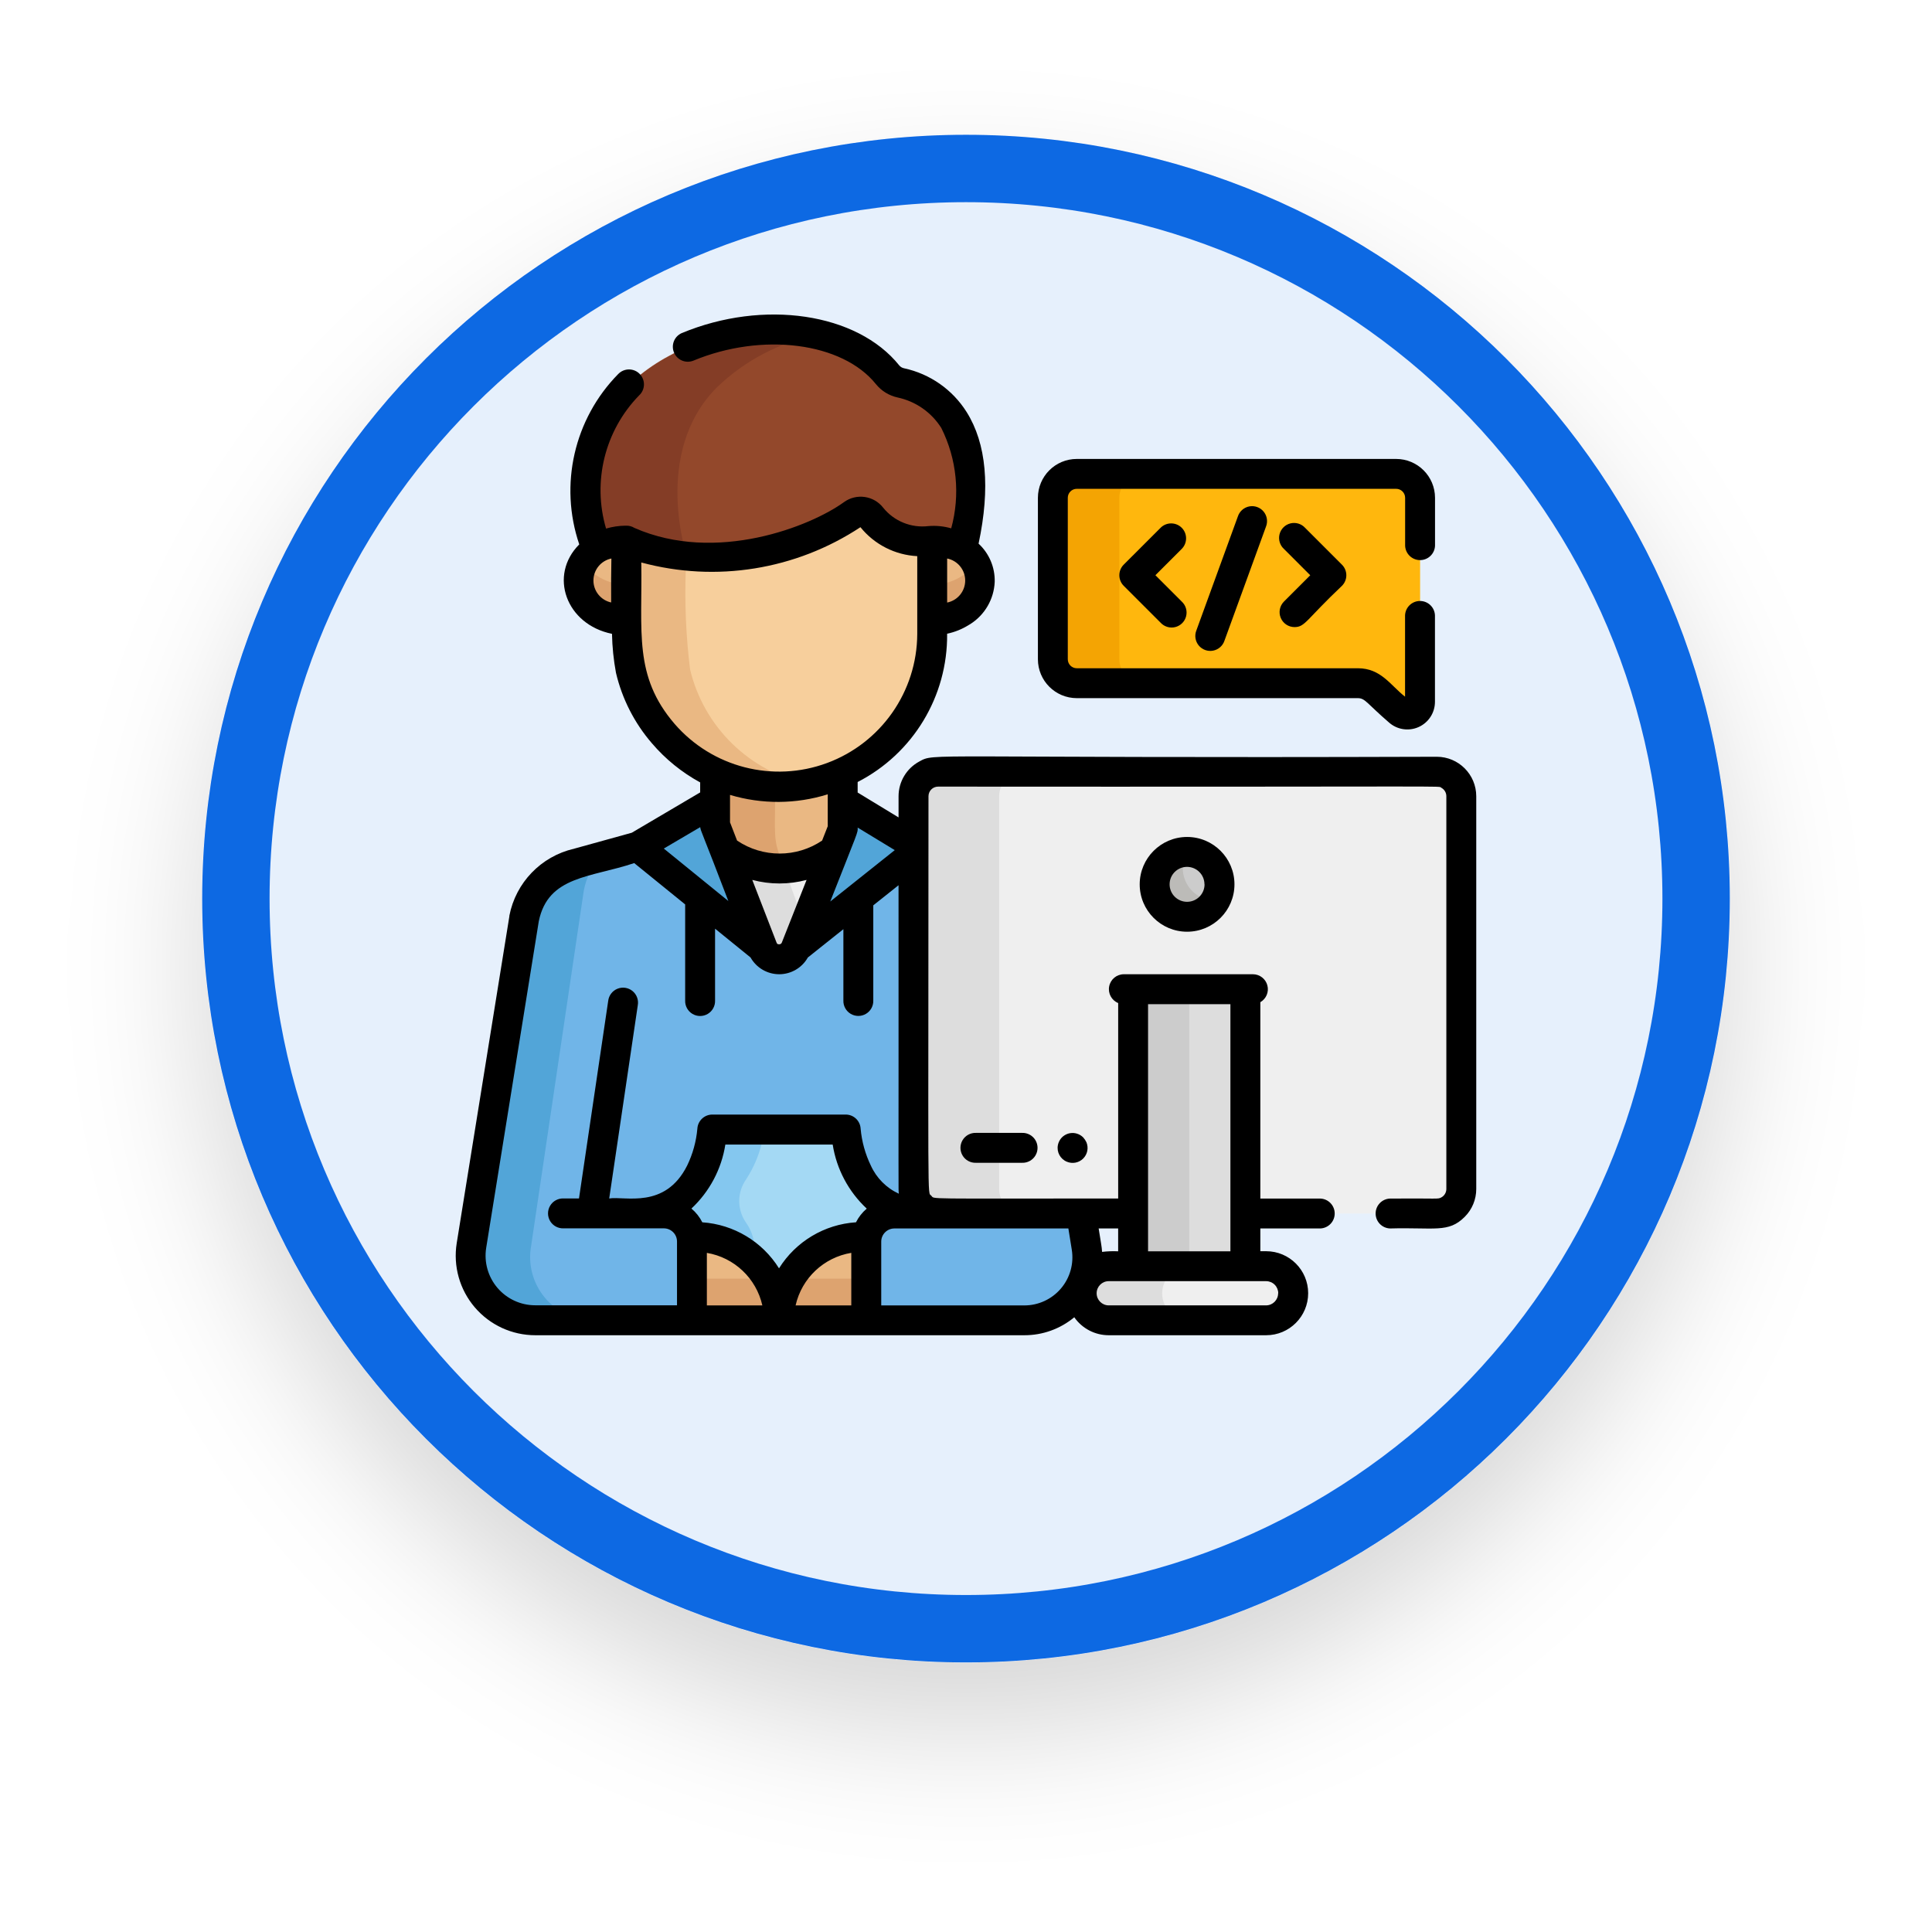
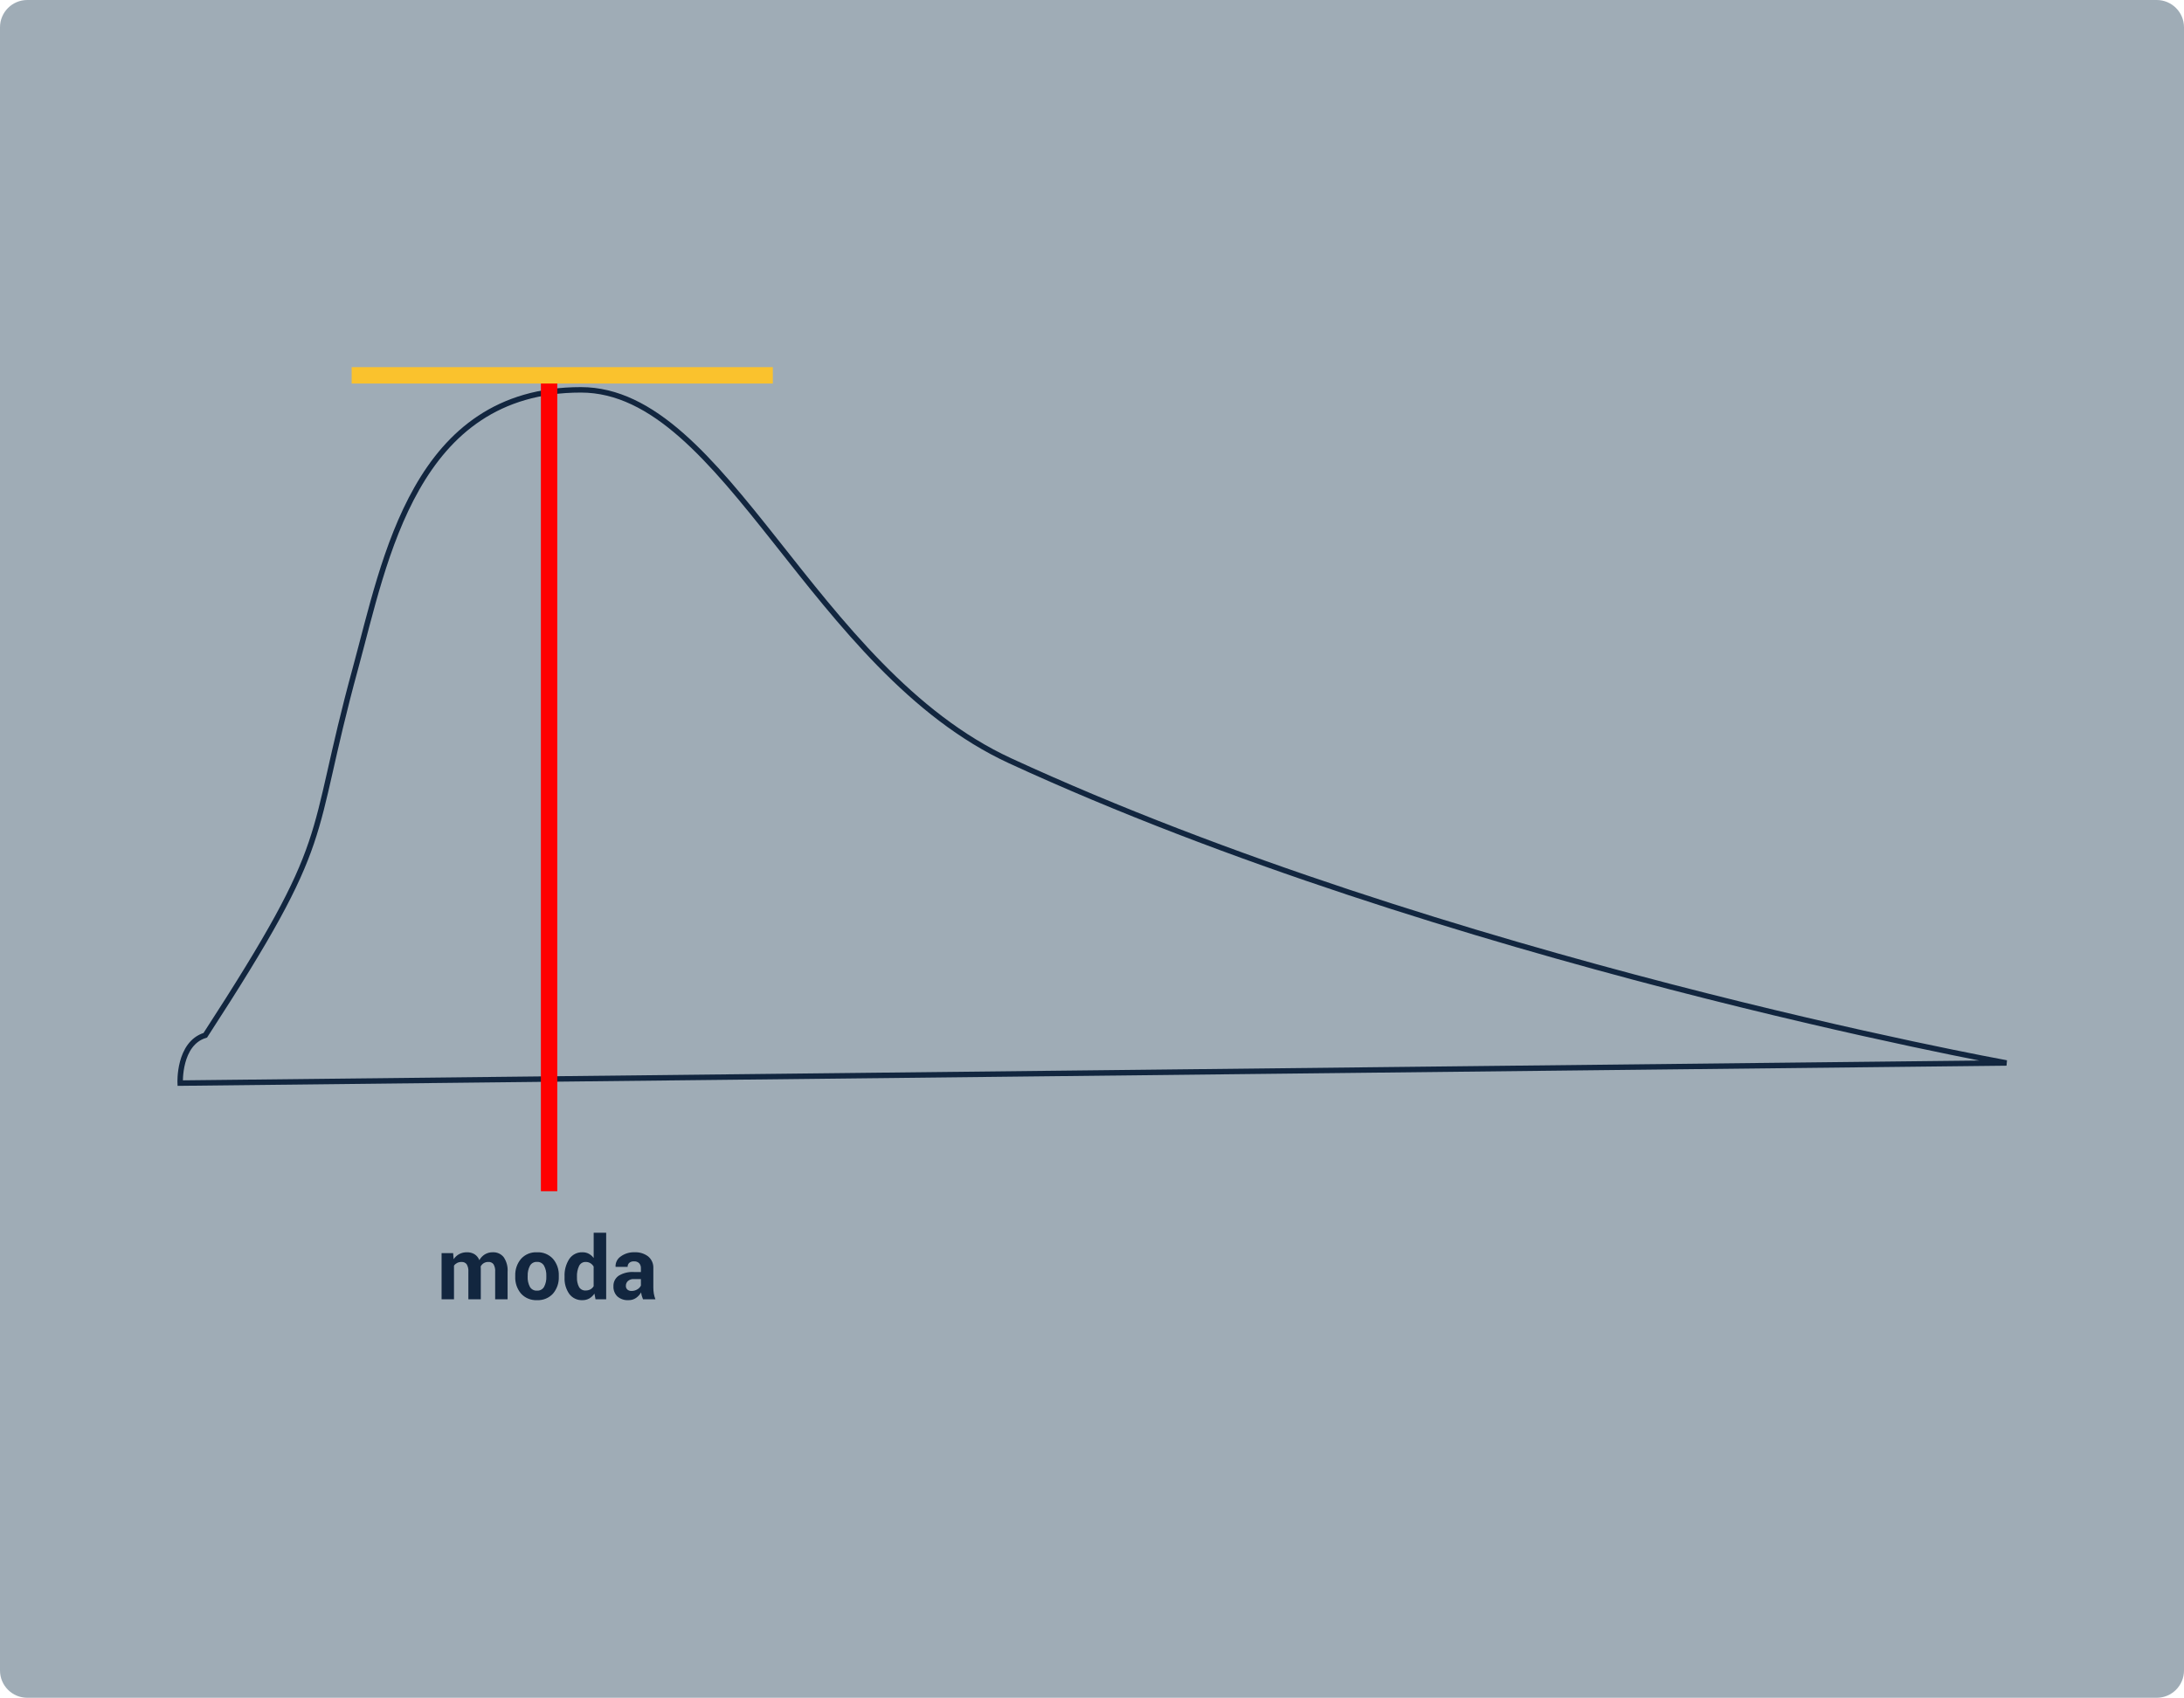
- <svg xmlns="http://www.w3.org/2000/svg" width="86" height="86" viewBox="0 0 86 86">
-   <defs>
-     <filter id="Elipse_11513" x="0" y="0" width="86" height="86" filterUnits="userSpaceOnUse">
-       <feOffset dy="3" input="SourceAlpha" />
-       <feGaussianBlur stdDeviation="3" result="blur" />
-       <feFlood flood-opacity="0.161" />
-       <feComposite operator="in" in2="blur" />
-       <feComposite in="SourceGraphic" />
-     </filter>
-   </defs>
-   <g id="Grupo_1147125" data-name="Grupo 1147125" transform="translate(-1028 -2191.8)">
-     <g id="Grupo_1147101" data-name="Grupo 1147101" transform="translate(842.138 -6040.75)">
-       <g id="Grupo_1144077" data-name="Grupo 1144077" transform="translate(-1.138 7782.55)">
-         <g id="Grupo_1143465" data-name="Grupo 1143465" transform="translate(0 -707)">
-           <g transform="matrix(1, 0, 0, 1, 187, 1157)" filter="url(#Elipse_11513)">
-             <g id="Elipse_11513-2" data-name="Elipse 11513" transform="translate(9 6)" fill="#e6f0fc" stroke="#1169e3" stroke-width="3">
-               <circle cx="34" cy="34" r="34" stroke="none" />
-               <circle cx="34" cy="34" r="32.5" fill="none" />
-             </g>
-           </g>
-         </g>
+ <svg xmlns="http://www.w3.org/2000/svg" width="400" height="311" viewBox="0 0 400 311">
+   <g id="Grupo_1101536" data-name="Grupo 1101536" transform="translate(-1020.051 -2448)">
+     <path id="Trazado_879082" data-name="Trazado 879082" d="M5,0H395a5,5,0,0,1,5,5V306a5,5,0,0,1-5,5H5a5,5,0,0,1-5-5V5A5,5,0,0,1,5,0Z" transform="translate(1020.051 2448)" fill="#9facb6" />
+     <g id="Grupo_1099901" data-name="Grupo 1099901" transform="translate(1053.052 2516.755)">
+       <g id="Grupo_1099900" data-name="Grupo 1099900">
+         <path id="Trazado_874179" data-name="Trazado 874179" d="M-7348.928-9079.17c-4.934,1.492-4.6,8.764-4.6,8.764l334.492-3.689s-102.916-18.684-182.457-55.338c-36.32-16.74-52.107-67.965-78.639-67.965-30.463,0-35.857,31.1-41.287,50.967C-7330.367-9113.7-7324.877-9116.223-7348.928-9079.17Z" transform="translate(7353.528 9200.054)" fill="#9facb6" stroke="#12263f" stroke-width="1" />
+         <line id="Línea_576" data-name="Línea 576" y2="149.455" transform="translate(67.564)" fill="none" stroke="red" stroke-width="3" />
      </g>
+       <line id="Línea_577" data-name="Línea 577" x2="77.138" transform="translate(31.406)" fill="none" stroke="#fac22d" stroke-width="3" />
    </g>
-     <g id="programador" transform="translate(1048.242 2205.8)">
-       <path id="Trazado_982470" data-name="Trazado 982470" d="M130.145,223.84v5.153l5.675.178v0l.006,0v-5.348A6.8,6.8,0,0,1,130.145,223.84Z" transform="translate(-118.556 -203.953)" fill="#eab883" />
-       <path id="Trazado_982471" data-name="Trazado 982471" d="M132.808,224.691a6.568,6.568,0,0,1-2.663-.609v5.153l3.258.1-.412-1.14C132.7,227.383,132.852,226.937,132.808,224.691Z" transform="translate(-118.556 -204.195)" fill="#dda36f" />
-       <path id="Trazado_982472" data-name="Trazado 982472" d="M139.809,268.759a4.062,4.062,0,0,1-4.765-.028l-.037-.027v5.683h4.879V268.7Z" transform="translate(-122.987 -244.857)" fill="#efefef" />
-       <path id="Trazado_982473" data-name="Trazado 982473" d="M139.022,273.283l-1.364-3.771a4.231,4.231,0,0,1-2.65-.807v5.683h2.68C138.153,274.048,139.022,273.283,139.022,273.283Z" transform="translate(-122.987 -244.858)" fill="#ddd" />
-       <path id="Trazado_982474" data-name="Trazado 982474" d="M34.942,282.711,32.6,268.161a3.2,3.2,0,0,0-2.442-2.482h0l-2.615-.724-.319-.188-5.242,4.7v0a.782.782,0,0,1-1.464,0v0l-5.242-4.7-.319.188-2.615.723h0A3.2,3.2,0,0,0,9.9,268.161l-2.341,14.55a2.823,2.823,0,0,0,2.768,3.332H32.174A2.823,2.823,0,0,0,34.942,282.711Z" transform="translate(-6.817 -241.269)" fill="#70b5e8" />
-       <g id="Grupo_1147120" data-name="Grupo 1147120" transform="translate(0.706 21.653)">
-         <path id="Trazado_982475" data-name="Trazado 982475" d="M10.221,289.346l2.341-15.793a3.068,3.068,0,0,1,.744-1.505l-.959.265h0A3.2,3.2,0,0,0,9.9,274.8l-2.341,14.55a2.823,2.823,0,0,0,2.768,3.332h2.657A2.823,2.823,0,0,1,10.221,289.346Z" transform="translate(-7.524 -269.557)" fill="#52a5d8" />
-         <path id="Trazado_982476" data-name="Trazado 982476" d="M96.887,250.529l-5.561-4.511,3.445-2.032v1.079Z" transform="translate(-83.889 -243.985)" fill="#52a5d8" />
-         <path id="Trazado_982477" data-name="Trazado 982477" d="M170.455,250.529l5.561-4.511-3.457-2.032v1.079Z" transform="translate(-155.995 -243.985)" fill="#52a5d8" />
-       </g>
-       <path id="Trazado_982478" data-name="Trazado 982478" d="M108.795,414.074v3.24h6.873v-3.24a1.918,1.918,0,0,1,1.453-1.857,3.894,3.894,0,0,1-1.853-2.754.8.8,0,0,0-.782-.64h-4.561a.8.8,0,0,0-.782.641,3.9,3.9,0,0,1-1.836,2.745A1.918,1.918,0,0,1,108.795,414.074Z" transform="translate(-97.746 -372.54)" fill="#a4d9f4" />
-       <path id="Trazado_982479" data-name="Trazado 982479" d="M111.092,417.314V414.15a2.046,2.046,0,0,0-.388-1.2,1.673,1.673,0,0,1,.016-1.916,5.234,5.234,0,0,0,.747-1.842.869.869,0,0,1,.175-.369h-1.715a.8.8,0,0,0-.782.641,3.9,3.9,0,0,1-1.836,2.745,1.918,1.918,0,0,1,1.487,1.866v3.24Z" transform="translate(-97.747 -372.54)" fill="#84c7ef" />
-       <g id="Grupo_1147121" data-name="Grupo 1147121" transform="translate(10.561 41.063)">
-         <path id="Trazado_982480" data-name="Trazado 982480" d="M166.107,462.688h-.175a3.722,3.722,0,0,0-3.711,3.711h3.885v-3.711Z" transform="translate(-158.346 -462.688)" fill="#eab883" />
-         <path id="Trazado_982481" data-name="Trazado 982481" d="M118.563,462.688V466.4h3.875a3.722,3.722,0,0,0-3.711-3.711Z" transform="translate(-118.563 -462.688)" fill="#eab883" />
-       </g>
-       <g id="Grupo_1147122" data-name="Grupo 1147122" transform="translate(10.561 42.918)">
-         <path id="Trazado_982482" data-name="Trazado 982482" d="M162.222,485.449h3.885v-1.855h-3.384A3.678,3.678,0,0,0,162.222,485.449Z" transform="translate(-158.347 -483.594)" fill="#dda36f" />
-         <path id="Trazado_982483" data-name="Trazado 982483" d="M118.563,483.594v1.855h3.875a3.679,3.679,0,0,0-.5-1.855Z" transform="translate(-118.563 -483.594)" fill="#dda36f" />
-       </g>
-       <path id="Trazado_982484" data-name="Trazado 982484" d="M79.785,9.956a1.037,1.037,0,0,1-.59-.361c-2.309-2.878-8.449-2.639-11.642.554-2.942,2.942-1.314,7.636-1.314,7.636H82.506C83.928,11.816,80.876,10.194,79.785,9.956Z" transform="translate(-59.912 -6.912)" fill="#93482b" />
-       <path id="Trazado_982485" data-name="Trazado 982485" d="M71.589,10.15A9.027,9.027,0,0,1,76.107,7.8a9.6,9.6,0,0,0-8.553,2.345c-2.942,2.942-1.314,7.636-1.314,7.636h4.035S68.647,13.092,71.589,10.15Z" transform="translate(-59.912 -6.914)" fill="#843d26" />
-       <g id="Grupo_1147123" data-name="Grupo 1147123" transform="translate(5.543 10.07)">
-         <path id="Trazado_982486" data-name="Trazado 982486" d="M62.812,113.852l0,0a1.607,1.607,0,0,0,0,2.77l0,0a2.377,2.377,0,0,0,1.324.39v-3.544h0A2.377,2.377,0,0,0,62.812,113.852Z" transform="translate(-62.018 -113.462)" fill="#eab883" />
-         <path id="Trazado_982487" data-name="Trazado 982487" d="M240.4,113.853l0,0a1.736,1.736,0,0,1,.767,1.114v.007c0,.026.009.053.012.079,0,.007,0,.015,0,.022,0,.023,0,.045.006.068s0,.04,0,.061,0,.02,0,.031v0c0,.01,0,.02,0,.031s0,.041,0,.061,0,.046-.006.068c0,.007,0,.015,0,.022,0,.027-.007.053-.012.079v.007a1.736,1.736,0,0,1-.767,1.114l0,0a2.377,2.377,0,0,1-1.324.39v-3.544A2.4,2.4,0,0,1,240.4,113.853Z" transform="translate(-223.36 -113.464)" fill="#eab883" />
-       </g>
-       <g id="Grupo_1147124" data-name="Grupo 1147124" transform="translate(5.542 11.044)">
-         <path id="Trazado_982488" data-name="Trazado 982488" d="M62.805,125.034a1.88,1.88,0,0,1-.565-.588,1.592,1.592,0,0,0,.565,2.182l0,0a2.377,2.377,0,0,0,1.324.39v-1.594a2.376,2.376,0,0,1-1.324-.39Z" transform="translate(-62.013 -124.446)" fill="#dda36f" />
-         <path id="Trazado_982489" data-name="Trazado 982489" d="M241.191,125.209c0-.02,0-.041,0-.061s0-.046-.006-.068c0-.007,0-.015,0-.022,0-.027-.007-.053-.012-.079v-.007a1.566,1.566,0,0,0-.2-.527,1.877,1.877,0,0,1-.565.588l0,0a2.377,2.377,0,0,1-1.324.39v1.594a2.377,2.377,0,0,0,1.324-.39l0,0a1.735,1.735,0,0,0,.767-1.114v-.007c0-.026.009-.053.012-.079,0-.007,0-.015,0-.022,0-.023,0-.045.006-.068s0-.04,0-.061,0-.02,0-.031v0C241.193,125.23,241.192,125.22,241.191,125.209Z" transform="translate(-223.36 -124.445)" fill="#dda36f" />
-       </g>
-       <path id="Trazado_982490" data-name="Trazado 982490" d="M99.284,102.487V100.2a2.929,2.929,0,0,1-2.7-1.055.6.6,0,0,0-.83-.123c-1.609,1.166-6.143,2.97-10.081,1.178v1.3h-.008a27.839,27.839,0,0,0,.191,4.422,6.808,6.808,0,0,0,13.431-1.574c0-.77,0-1.381,0-1.869h0Z" transform="translate(-78.017 -90.135)" fill="#f7cf9c" />
-       <path id="Trazado_982491" data-name="Trazado 982491" d="M88.492,119.188a27.837,27.837,0,0,1-.191-4.422h.008v-.6a8.45,8.45,0,0,1-2.639-.7v1.3h-.008a27.851,27.851,0,0,0,.191,4.422,6.756,6.756,0,0,0,7.873,5.105A6.84,6.84,0,0,1,88.492,119.188Z" transform="translate(-78.017 -103.393)" fill="#eab883" />
-       <path id="Trazado_982492" data-name="Trazado 982492" d="M252.984,229.263c-23.99,0-22.393-.047-22.721.132a1.093,1.093,0,0,0-.572.962v17.478a1.094,1.094,0,0,0,1.094,1.094h22.2a1.094,1.094,0,0,0,1.094-1.094V230.357A1.24,1.24,0,0,0,252.984,229.263Z" transform="translate(-209.267 -208.911)" fill="#efefef" />
-       <path id="Trazado_982493" data-name="Trazado 982493" d="M233.5,247.845V230.367a1.094,1.094,0,0,1,1.094-1.094c-3.854.044-3.9-.1-4.326.132a1.093,1.093,0,0,0-.572.962v17.478a1.094,1.094,0,0,0,1.094,1.094h3.8A1.094,1.094,0,0,1,233.5,247.845Z" transform="translate(-209.267 -208.921)" fill="#ddd" />
-       <path id="Trazado_982494" data-name="Trazado 982494" d="M314.859,79.936H300.643A1.068,1.068,0,0,0,299.578,81v7.187a1.068,1.068,0,0,0,1.065,1.065h12.513a1.169,1.169,0,0,1,.787.3l1.037.943a.564.564,0,0,0,.944-.418V81A1.068,1.068,0,0,0,314.859,79.936Z" transform="translate(-272.952 -72.842)" fill="#ffb70d" />
-       <path id="Trazado_982495" data-name="Trazado 982495" d="M302.537,88.188V81a1.068,1.068,0,0,1,1.065-1.065h-2.958A1.068,1.068,0,0,0,299.579,81v7.187a1.068,1.068,0,0,0,1.065,1.065H303.6A1.068,1.068,0,0,1,302.537,88.188Z" transform="translate(-272.953 -72.842)" fill="#f4a403" />
-       <circle id="Elipse_11630" data-name="Elipse 11630" cx="1.444" cy="1.444" r="1.444" transform="translate(31.157 23.922)" fill="#ccc" />
-       <path id="Trazado_982496" data-name="Trazado 982496" d="M352.059,269.56a1.443,1.443,0,1,0,1.249,2.163A1.442,1.442,0,0,1,352.059,269.56Z" transform="translate(-319.458 -245.637)" fill="#bcbbb8" />
-       <path id="Trazado_982497" data-name="Trazado 982497" d="M344.828,351.957V338.424a0,0,0,0,0,0,0h-4.993a0,0,0,0,0,0,0v13.532Z" transform="translate(-309.633 -308.387)" fill="#ddd" />
-       <path id="Trazado_982498" data-name="Trazado 982498" d="M342.33,338.424a0,0,0,0,1,0,0h-2.5a0,0,0,0,0,0,0v13.532h2.5Z" transform="translate(-309.633 -308.387)" fill="#ccc" />
-       <path id="Trazado_982499" data-name="Trazado 982499" d="M323.455,478.563h0a1.2,1.2,0,0,0-1.2-1.2h-7.006a1.2,1.2,0,0,0-1.2,1.2h0a1.2,1.2,0,0,0,1.2,1.2h7.006A1.2,1.2,0,0,0,323.455,478.563Z" transform="translate(-286.131 -434.993)" fill="#efefef" />
-       <path id="Trazado_982500" data-name="Trazado 982500" d="M317.622,478.563h0a1.2,1.2,0,0,1,1.2-1.2h-3.581a1.2,1.2,0,0,0-1.2,1.2h0a1.2,1.2,0,0,0,1.2,1.2h3.581A1.2,1.2,0,0,1,317.622,478.563Z" transform="translate(-286.132 -434.993)" fill="#ddd" />
-       <path id="Trazado_982501" data-name="Trazado 982501" d="M343.117,264.157a2.109,2.109,0,1,0,2.109-2.109A2.112,2.112,0,0,0,343.117,264.157Zm2.887,0a.778.778,0,1,1-.778-.778A.779.779,0,0,1,346,264.157Z" transform="translate(-312.627 -238.792)" />
-       <path id="Trazado_982502" data-name="Trazado 982502" d="M254.167,410.5a.666.666,0,1,0,0,1.331h2.048a.666.666,0,1,0,0-1.331Z" transform="translate(-230.964 -374.071)" />
-       <path id="Trazado_982503" data-name="Trazado 982503" d="M303.09,410.7a.672.672,0,0,0-.6-.182.659.659,0,0,0-.124.038.68.68,0,0,0-.115.061.648.648,0,0,0-.184.184.684.684,0,0,0-.1.24.663.663,0,0,0,.4.745.664.664,0,0,0,.869-.869A.888.888,0,0,0,303.09,410.7Z" transform="translate(-275.118 -374.073)" />
-       <path id="Trazado_982504" data-name="Trazado 982504" d="M335.672,104.964a.666.666,0,0,0-.941,0l-1.642,1.642a.665.665,0,0,0,0,.941l1.642,1.642a.666.666,0,1,0,.941-.941l-1.172-1.172,1.172-1.172A.666.666,0,0,0,335.672,104.964Z" transform="translate(-303.311 -95.471)" />
-       <path id="Trazado_982505" data-name="Trazado 982505" d="M413.9,109.385c.476,0,.515-.326,2.113-1.837a.665.665,0,0,0,0-.941l-1.642-1.642a.666.666,0,1,0-.941.941l1.172,1.172-1.172,1.172A.666.666,0,0,0,413.9,109.385Z" transform="translate(-376.52 -95.471)" />
-       <path id="Trazado_982506" data-name="Trazado 982506" d="M373,96.811l-1.845,5.068a.666.666,0,1,0,1.251.455l1.845-5.068A.666.666,0,1,0,373,96.811Z" transform="translate(-338.141 -87.82)" />
-       <path id="Trazado_982507" data-name="Trazado 982507" d="M43.715,19.686c-23.135.075-22.305-.186-23.039.213a1.759,1.759,0,0,0-.92,1.546v.941l-1.821-1.108V20.81a7.331,7.331,0,0,0,3.983-6.591v-.01a2.95,2.95,0,0,0,.965-.39.66.66,0,0,0,.068-.04A2.344,2.344,0,0,0,24.036,11.9a2.24,2.24,0,0,0-.718-1.7c.528-2.484.35-4.454-.532-5.859A4.375,4.375,0,0,0,20,2.393a.374.374,0,0,1-.213-.127C17.912-.071,13.748-.689,10.1.829a.666.666,0,0,0,.512,1.229C13.682.78,17.256,1.237,18.749,3.1a1.709,1.709,0,0,0,.967.594,3.052,3.052,0,0,1,1.943,1.357A6.279,6.279,0,0,1,22.1,9.518a2.825,2.825,0,0,0-1.014-.1A2.244,2.244,0,0,1,19.072,8.6a1.268,1.268,0,0,0-1.744-.25C15.848,9.426,11.64,11.1,8,9.5a.658.658,0,0,0-.355-.1.434.434,0,0,0-.056,0,3.138,3.138,0,0,0-.853.129A6.046,6.046,0,0,1,8.2,3.608h0a.666.666,0,1,0-.921-.961,7.415,7.415,0,0,0-1.736,7.586C4.167,11.608,4.954,13.8,7,14.214a10.68,10.68,0,0,0,.177,1.734,7.388,7.388,0,0,0,1.6,3.138,7.615,7.615,0,0,0,2.148,1.742v.445L7.88,23.068,5.3,23.782a3.8,3.8,0,0,0-2.868,2.979l0,.025L.088,41.336a3.542,3.542,0,0,0,3.5,4.1H25.356a3.464,3.464,0,0,0,2.222-.8,1.869,1.869,0,0,0,1.535.8h7.006a1.87,1.87,0,0,0,0-3.74h-.259V40.683h2.67a.666.666,0,0,0,0-1.331h-2.67V30.611a.666.666,0,0,0-.328-1.244h-5.75a.666.666,0,0,0-.25,1.282v8.7c-8.848,0-8.154.039-8.319-.126-.181-.181-.125.89-.125-17.78a.428.428,0,0,1,.428-.428c23.651.018,22.224-.046,22.4.051a.429.429,0,0,1,.224.377V38.924a.428.428,0,0,1-.224.377c-.166.09-.114.034-2.284.051a.666.666,0,0,0,0,1.331c1.98-.055,2.6.211,3.324-.515a1.747,1.747,0,0,0,.515-1.244V21.445A1.759,1.759,0,0,0,43.715,19.686ZM17.861,40.408a4.378,4.378,0,0,0-3.426,2.05,4.379,4.379,0,0,0-3.415-2.049,1.928,1.928,0,0,0-.484-.612,4.951,4.951,0,0,0,1.51-2.849h4.778A4.947,4.947,0,0,0,18.34,39.8,1.926,1.926,0,0,0,17.861,40.408ZM14.322,27.949l-1.077-2.781a4.693,4.693,0,0,0,2.417,0l-1.1,2.783a.119.119,0,0,1-.122.083C14.355,28.037,14.344,28,14.322,27.949Zm2.282-6.59v1.419l-.251.639a3.388,3.388,0,0,1-3.785,0l-.314-.812V21.384A7.442,7.442,0,0,0,16.6,21.359Zm2.983,2.483-2.871,2.287c1.252-3.183,1.235-3.059,1.219-3.291Zm2.332-11.019V10.861A1,1,0,0,1,21.919,12.822ZM6.973,10.861c-.009.52-.017,1.225-.01,1.957A1,1,0,0,1,6.973,10.861Zm2.811,7.358c-1.829-2.13-1.431-4.09-1.48-7.181a12.015,12.015,0,0,0,9.755-1.571,3.476,3.476,0,0,0,2.529,1.289c0,.324,0,1.537,0,3.465A6.151,6.151,0,0,1,9.784,18.219Zm1.143,4.6c.023.186.093.247,1.252,3.288L9.306,23.772Zm-5.618.965-.055.022A.474.474,0,0,1,5.309,23.781ZM1.4,41.547,3.741,27.01c.414-2.03,2.316-1.942,4.248-2.591l2.268,1.84v4.275a.666.666,0,1,0,1.331,0V27.339l1.58,1.282a1.463,1.463,0,0,0,2.55,0l1.582-1.26v3.17a.666.666,0,1,0,1.331,0V26.3l1.124-.895c.006,14.424-.014,13.5.015,13.732a2.519,2.519,0,0,1-1.247-1.252,4.728,4.728,0,0,1-.455-1.64.665.665,0,0,0-.665-.632H11.465a.667.667,0,0,0-.665.63,4.728,4.728,0,0,1-.455,1.642c-.983,1.954-2.769,1.35-3.469,1.463l1.272-8.6a.666.666,0,1,0-1.317-.195l-1.3,8.794H4.844a.666.666,0,1,0,0,1.331H9.309a.586.586,0,0,1,.585.583v2.842H3.584A2.21,2.21,0,0,1,1.4,41.547Zm9.823,2.561V41.77a3.054,3.054,0,0,1,2.47,2.338Zm6.429-2.34v2.34H15.173A3.054,3.054,0,0,1,17.654,41.768Zm19,1.8a.539.539,0,0,1-.539.539H29.112a.539.539,0,1,1,0-1.078h7.006A.539.539,0,0,1,36.657,43.57ZM30.862,41.7v-11h3.666v11Zm-1.331,0a4.324,4.324,0,0,0-.715.026c-.02-.28-.047-.36-.153-1.043h.868Zm-2.216-1.017.152.947a2.14,2.14,0,0,1-2.112,2.479h-6.37V41.266a.586.586,0,0,1,.585-.583Z" transform="translate(0 0)" />
-       <path id="Trazado_982508" data-name="Trazado 982508" d="M293.789,83.085H306.3c.33,0,.4.233,1.376,1.074a1.23,1.23,0,0,0,2.057-.91V79.4a.666.666,0,0,0-1.331,0V83.02c-.644-.5-1.067-1.266-2.1-1.266H293.789a.4.4,0,0,1-.4-.4V74.167a.4.4,0,0,1,.4-.4h14.216a.4.4,0,0,1,.4.4V76.3a.666.666,0,0,0,1.331,0V74.167a1.732,1.732,0,0,0-1.73-1.73H293.789a1.732,1.732,0,0,0-1.73,1.73v7.187A1.732,1.732,0,0,0,293.789,83.085Z" transform="translate(-266.1 -66.008)" />
-     </g>
+     <path id="Trazado_879083" data-name="Trazado 879083" d="M2.992-8.453l.094,1.117a2.84,2.84,0,0,1,1.02-.941,2.932,2.932,0,0,1,1.418-.332,2.582,2.582,0,0,1,1.391.359,2.217,2.217,0,0,1,.875,1.086A2.93,2.93,0,0,1,8.8-8.227a2.756,2.756,0,0,1,1.469-.383,2.408,2.408,0,0,1,1.973.887,4.233,4.233,0,0,1,.723,2.707V0H10.688V-5.023a2.369,2.369,0,0,0-.312-1.414,1.109,1.109,0,0,0-.93-.4,1.592,1.592,0,0,0-.84.215,1.565,1.565,0,0,0-.566.6q0,.148.008.254t.008.215V0H5.781V-5.023a2.376,2.376,0,0,0-.312-1.4,1.1,1.1,0,0,0-.937-.41,1.769,1.769,0,0,0-.809.176,1.551,1.551,0,0,0-.574.5V0H.875V-8.453ZM14.367-4.3a4.536,4.536,0,0,1,1.055-3.1,3.676,3.676,0,0,1,2.922-1.207,3.715,3.715,0,0,1,2.938,1.2,4.512,4.512,0,0,1,1.063,3.1v.164a4.519,4.519,0,0,1-1.059,3.105,3.7,3.7,0,0,1-2.926,1.2,3.709,3.709,0,0,1-2.934-1.2,4.519,4.519,0,0,1-1.059-3.105Zm2.273.164a3.677,3.677,0,0,0,.406,1.855,1.4,1.4,0,0,0,1.313.7,1.389,1.389,0,0,0,1.293-.7,3.653,3.653,0,0,0,.41-1.852V-4.3a3.616,3.616,0,0,0-.414-1.836,1.4,1.4,0,0,0-1.3-.711,1.384,1.384,0,0,0-1.293.715,3.648,3.648,0,0,0-.41,1.832ZM23.4-4.156a5.493,5.493,0,0,1,.863-3.227A2.8,2.8,0,0,1,26.7-8.609a2.367,2.367,0,0,1,1.141.273,2.744,2.744,0,0,1,.891.781v-4.633h2.289V0H29.07l-.2-1.039a2.826,2.826,0,0,1-.945.895,2.5,2.5,0,0,1-1.25.309A2.858,2.858,0,0,1,24.262-.977,4.871,4.871,0,0,1,23.4-3.992Zm2.273.164a3.443,3.443,0,0,0,.375,1.746,1.306,1.306,0,0,0,1.219.637,1.775,1.775,0,0,0,.859-.2,1.589,1.589,0,0,0,.6-.582v-3.6a1.756,1.756,0,0,0-.6-.621,1.589,1.589,0,0,0-.848-.223,1.287,1.287,0,0,0-1.223.742,4.194,4.194,0,0,0-.387,1.938ZM37.766,0a4.8,4.8,0,0,1-.215-.609,4.239,4.239,0,0,1-.129-.656,3.127,3.127,0,0,1-.93,1.023,2.33,2.33,0,0,1-1.375.406A2.855,2.855,0,0,1,33.07-.52a2.449,2.449,0,0,1-.719-1.863,2.229,2.229,0,0,1,.957-1.926A4.78,4.78,0,0,1,36.1-4.992h1.281v-.672a1.315,1.315,0,0,0-.32-.945,1.257,1.257,0,0,0-.953-.336,1.239,1.239,0,0,0-.855.27.941.941,0,0,0-.3.738h-2.2l-.016-.047a2.144,2.144,0,0,1,.934-1.848,4.055,4.055,0,0,1,2.582-.777,3.784,3.784,0,0,1,2.465.766,2.667,2.667,0,0,1,.941,2.2v3.492a6.605,6.605,0,0,0,.09,1.117A5.606,5.606,0,0,0,40.039,0ZM35.68-1.523a1.944,1.944,0,0,0,1.063-.3,1.6,1.6,0,0,0,.641-.687V-3.7H36.1a1.519,1.519,0,0,0-1.1.359,1.181,1.181,0,0,0-.371.883.881.881,0,0,0,.277.684A1.1,1.1,0,0,0,35.68-1.523Z" transform="translate(1100.051 2686)" fill="#12263f" />
  </g>
</svg>
